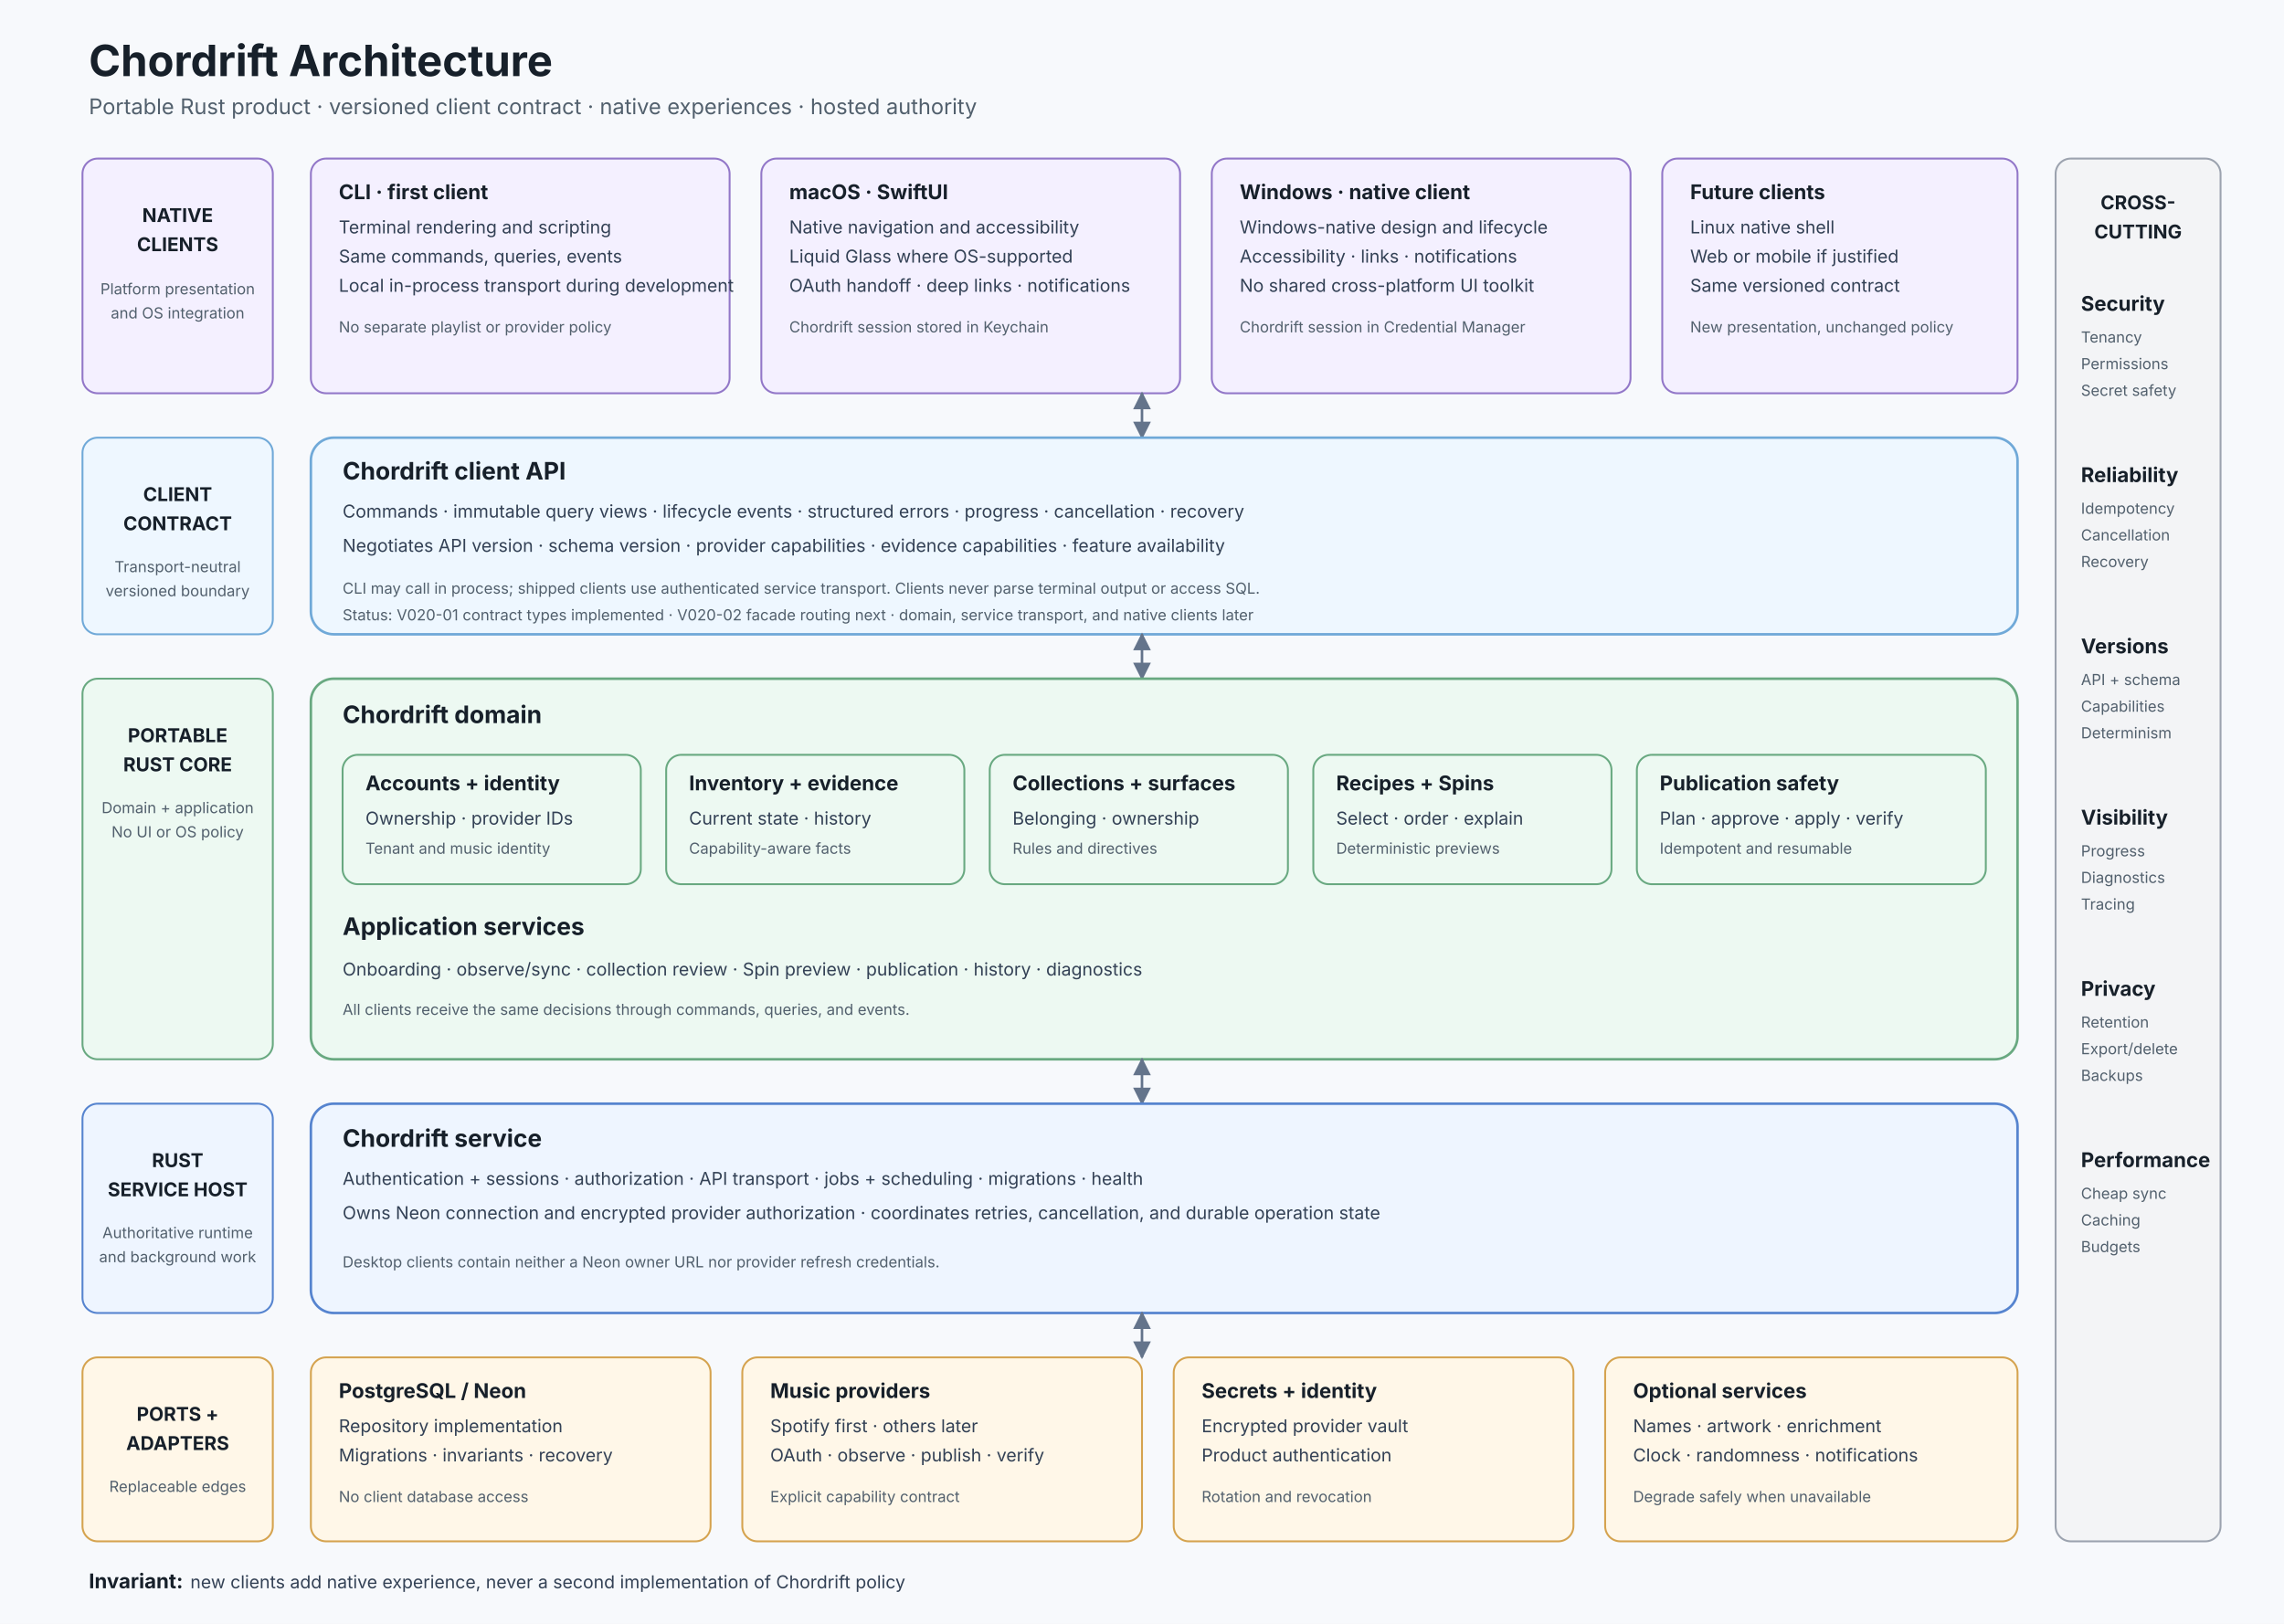
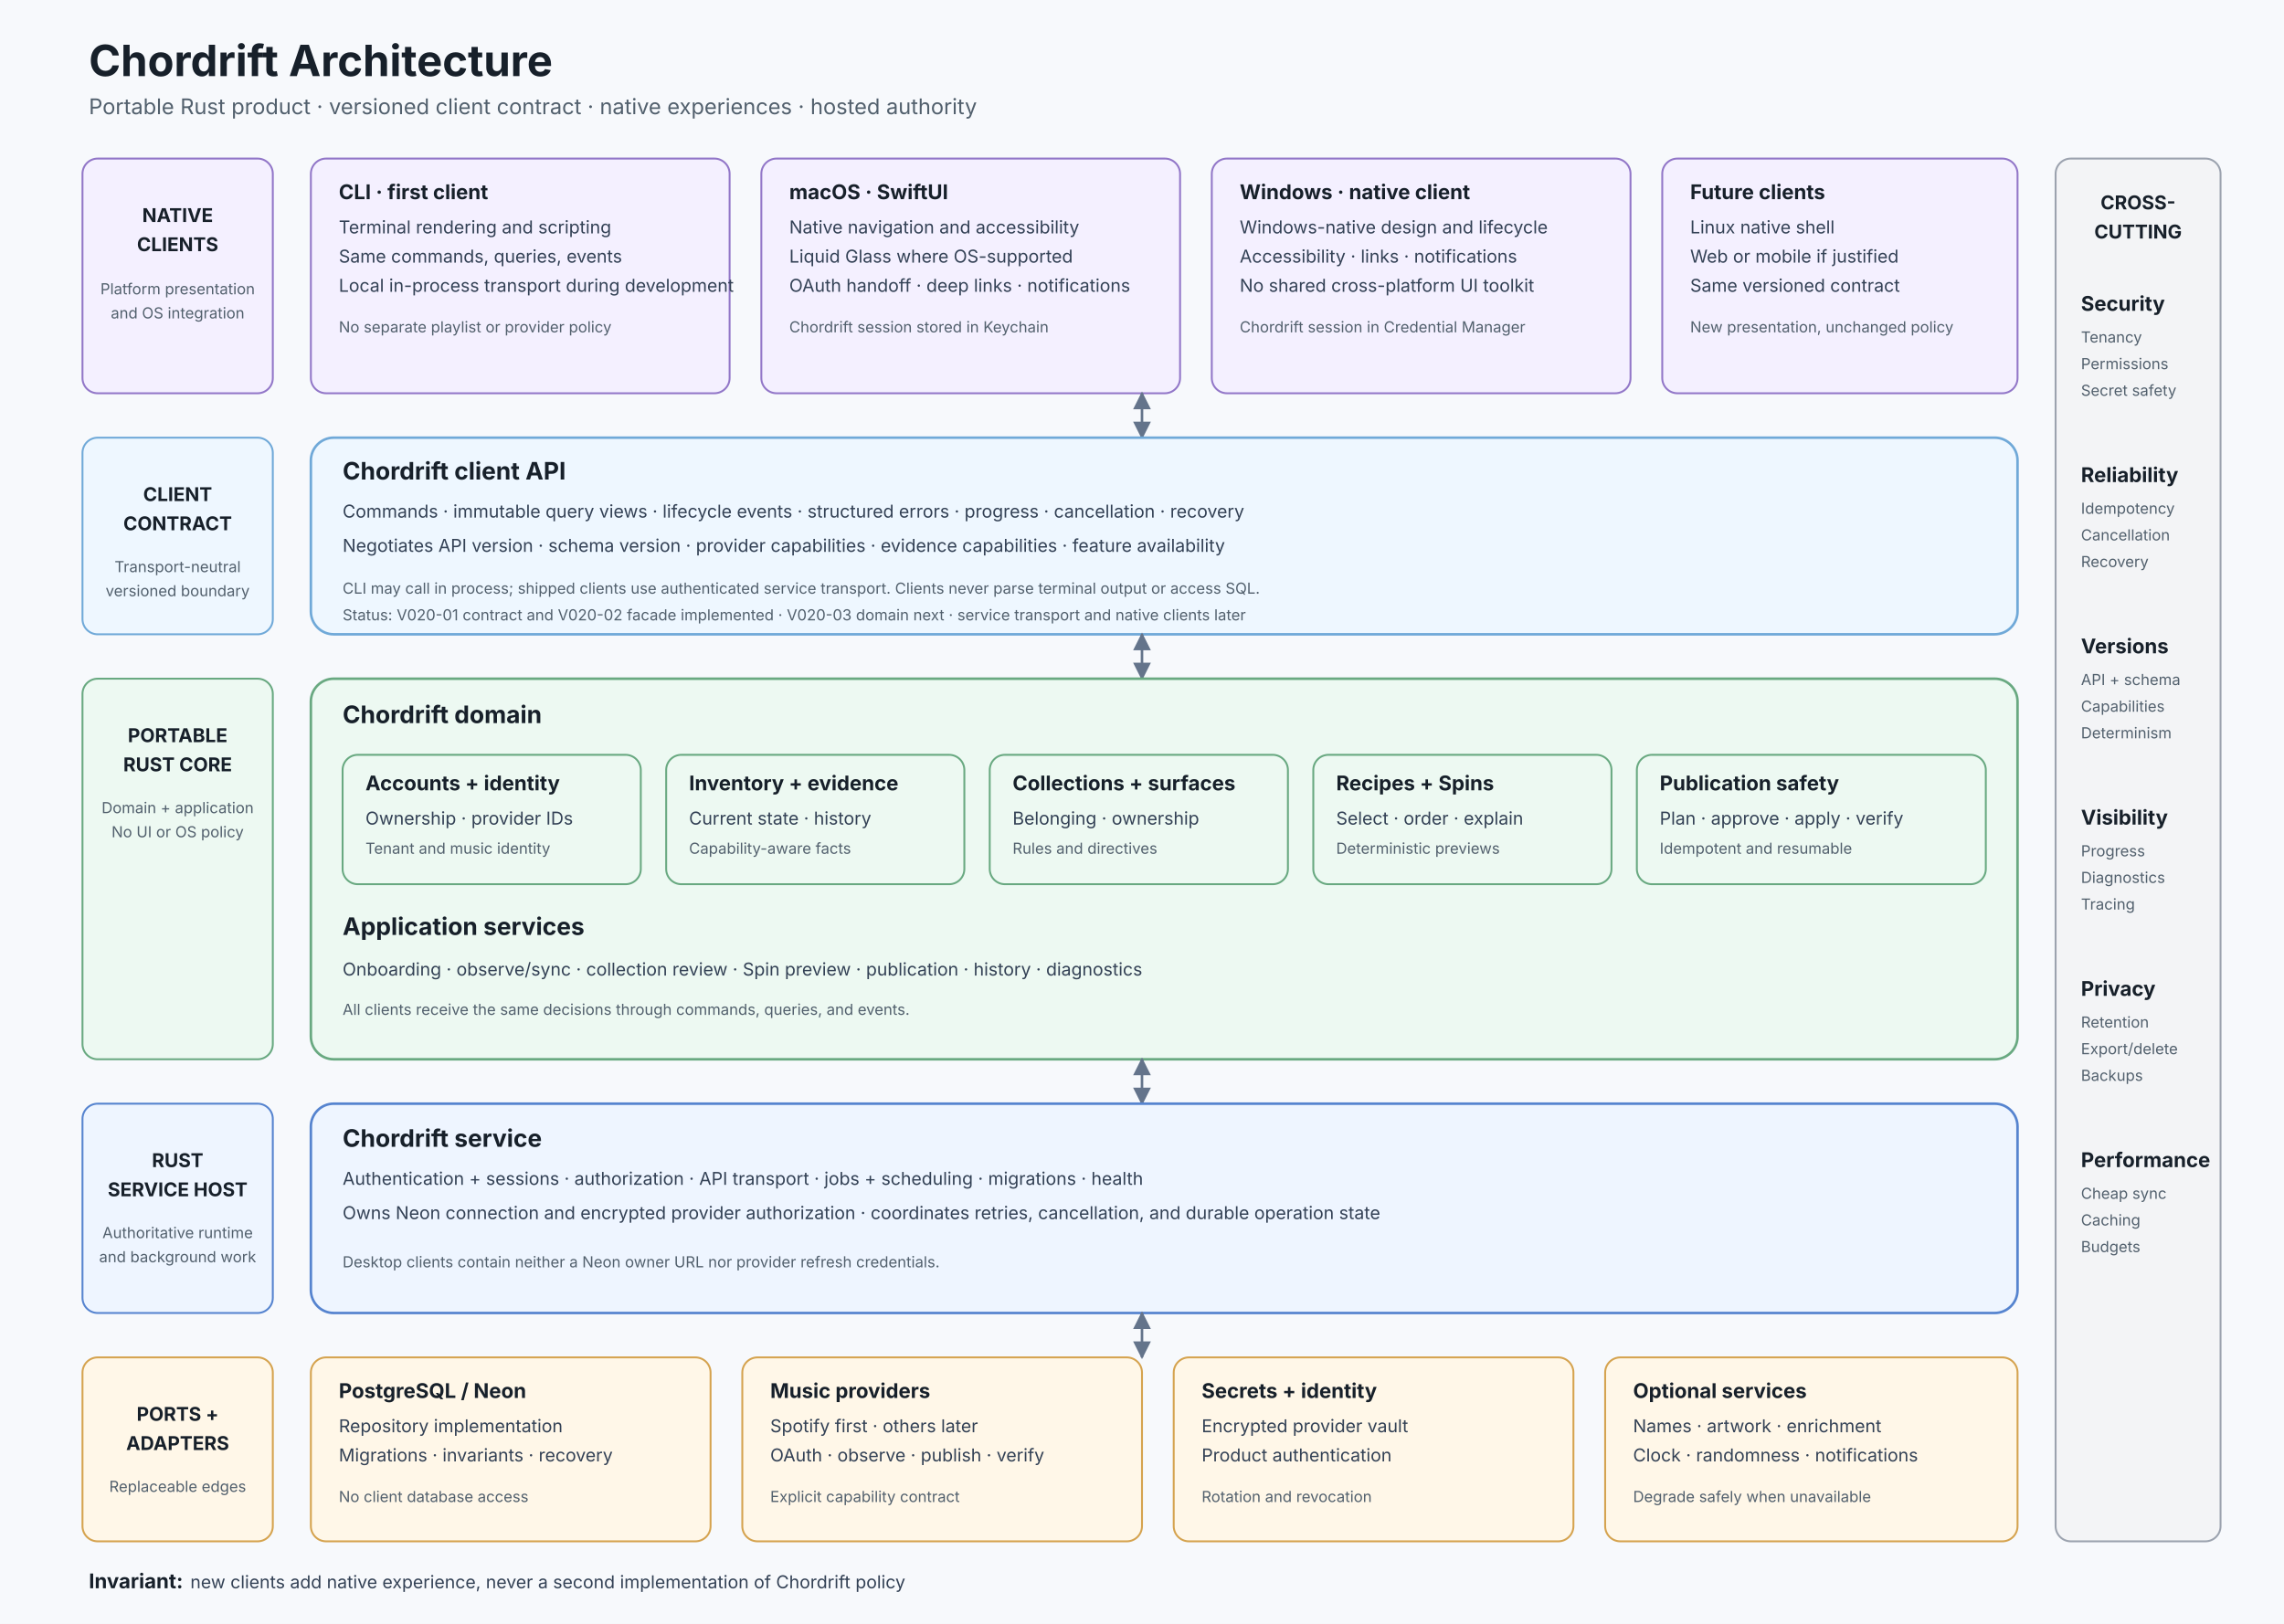
<svg xmlns="http://www.w3.org/2000/svg" width="1800" height="1280" viewBox="0 0 1800 1280" role="img" aria-labelledby="title desc">
  <defs>
    <style>
      text { font-family: ui-sans-serif, -apple-system, BlinkMacSystemFont, "Segoe UI", sans-serif; fill: #17202a; }
      .title { font-size: 34px; font-weight: 700; }
      .subtitle { font-size: 17px; fill: #52606d; }
      .section { font-size: 19px; font-weight: 700; }
      .label { font-size: 16px; font-weight: 700; }
      .body { font-size: 14px; fill: #334155; }
      .small { font-size: 12px; fill: #52606d; }
      .layer-label { font-size: 15px; font-weight: 700; text-anchor: middle; }
      .panel { fill: #ffffff; stroke: #cbd5e1; stroke-width: 2; rx: 18; }
      .node { fill: #f8fafc; stroke: #cbd5e1; stroke-width: 1.5; rx: 12; }
      .client { fill: #f4f0ff; stroke: #9277c8; }
      .contract { fill: #eef7ff; stroke: #70a9d8; }
      .core { fill: #edf9f2; stroke: #69a981; }
      .service { fill: #eef5ff; stroke: #5684cf; }
      .adapter { fill: #fff7e8; stroke: #d5a34f; }
      .cross { fill: #f3f4f6; stroke: #9ca3af; }
      .arrow { fill: none; stroke: #64748b; stroke-width: 2; marker-end: url(#arrow); }
      .both { fill: none; stroke: #64748b; stroke-width: 2; marker-start: url(#arrow); marker-end: url(#arrow); }
    </style>
    <marker id="arrow" viewBox="0 0 10 10" refX="9" refY="5" markerWidth="7" markerHeight="7" orient="auto-start-reverse">
      <path d="M 0 0 L 10 5 L 0 10 z" fill="#64748b" />
    </marker>
  </defs>
  <rect width="1800" height="1280" fill="#f7f9fc" />
  <text x="70" y="60" class="title">Chordrift Architecture</text>
  <text x="70" y="90" class="subtitle">Portable Rust product · versioned client contract · native experiences · hosted authority</text>
  <rect x="65" y="125" width="150" height="185" class="node client" />
  <text x="140" y="175" class="layer-label">NATIVE</text>
  <text x="140" y="198" class="layer-label">CLIENTS</text>
  <text x="140" y="232" class="small" text-anchor="middle">Platform presentation</text>
  <text x="140" y="251" class="small" text-anchor="middle">and OS integration</text>
  <rect x="245" y="125" width="330" height="185" class="node client" />
  <text x="267" y="157" class="label">CLI · first client</text>
  <text x="267" y="184" class="body">Terminal rendering and scripting</text>
  <text x="267" y="207" class="body">Same commands, queries, events</text>
  <text x="267" y="230" class="body">Local in-process transport during development</text>
  <text x="267" y="262" class="small">No separate playlist or provider policy</text>
  <rect x="600" y="125" width="330" height="185" class="node client" />
  <text x="622" y="157" class="label">macOS · SwiftUI</text>
  <text x="622" y="184" class="body">Native navigation and accessibility</text>
  <text x="622" y="207" class="body">Liquid Glass where OS-supported</text>
  <text x="622" y="230" class="body">OAuth handoff · deep links · notifications</text>
  <text x="622" y="262" class="small">Chordrift session stored in Keychain</text>
  <rect x="955" y="125" width="330" height="185" class="node client" />
  <text x="977" y="157" class="label">Windows · native client</text>
  <text x="977" y="184" class="body">Windows-native design and lifecycle</text>
  <text x="977" y="207" class="body">Accessibility · links · notifications</text>
  <text x="977" y="230" class="body">No shared cross-platform UI toolkit</text>
  <text x="977" y="262" class="small">Chordrift session in Credential Manager</text>
  <rect x="1310" y="125" width="280" height="185" class="node client" />
  <text x="1332" y="157" class="label">Future clients</text>
  <text x="1332" y="184" class="body">Linux native shell</text>
  <text x="1332" y="207" class="body">Web or mobile if justified</text>
  <text x="1332" y="230" class="body">Same versioned contract</text>
  <text x="1332" y="262" class="small">New presentation, unchanged policy</text>
  <path d="M900 310 V345" class="both" />
  <rect x="65" y="345" width="150" height="155" class="node contract" />
  <text x="140" y="395" class="layer-label">CLIENT</text>
  <text x="140" y="418" class="layer-label">CONTRACT</text>
  <text x="140" y="451" class="small" text-anchor="middle">Transport-neutral</text>
  <text x="140" y="470" class="small" text-anchor="middle">versioned boundary</text>
  <rect x="245" y="345" width="1345" height="155" class="panel contract" />
  <text x="270" y="378" class="section">Chordrift client API</text>
  <text x="270" y="408" class="body">Commands · immutable query views · lifecycle events · structured errors · progress · cancellation · recovery</text>
  <text x="270" y="435" class="body">Negotiates API version · schema version · provider capabilities · evidence capabilities · feature availability</text>
  <text x="270" y="468" class="small">CLI may call in process; shipped clients use authenticated service transport. Clients never parse terminal output or access SQL.</text>
-   <text x="270" y="489" class="small">Status: V020-01 contract types implemented · V020-02 facade routing next · domain, service transport, and native clients later</text>
+   <text x="270" y="489" class="small">Status: V020-01 contract and V020-02 facade implemented · V020-03 domain next · service transport and native clients later</text>
  <path d="M900 500 V535" class="both" />
  <rect x="65" y="535" width="150" height="300" class="node core" />
  <text x="140" y="585" class="layer-label">PORTABLE</text>
  <text x="140" y="608" class="layer-label">RUST CORE</text>
  <text x="140" y="641" class="small" text-anchor="middle">Domain + application</text>
  <text x="140" y="660" class="small" text-anchor="middle">No UI or OS policy</text>
  <rect x="245" y="535" width="1345" height="300" class="panel core" />
  <text x="270" y="570" class="section">Chordrift domain</text>
  <rect x="270" y="595" width="235" height="102" class="node core" />
  <text x="288" y="623" class="label">Accounts + identity</text>
  <text x="288" y="650" class="body">Ownership · provider IDs</text>
  <text x="288" y="673" class="small">Tenant and music identity</text>
  <rect x="525" y="595" width="235" height="102" class="node core" />
  <text x="543" y="623" class="label">Inventory + evidence</text>
  <text x="543" y="650" class="body">Current state · history</text>
  <text x="543" y="673" class="small">Capability-aware facts</text>
  <rect x="780" y="595" width="235" height="102" class="node core" />
  <text x="798" y="623" class="label">Collections + surfaces</text>
  <text x="798" y="650" class="body">Belonging · ownership</text>
  <text x="798" y="673" class="small">Rules and directives</text>
  <rect x="1035" y="595" width="235" height="102" class="node core" />
  <text x="1053" y="623" class="label">Recipes + Spins</text>
  <text x="1053" y="650" class="body">Select · order · explain</text>
  <text x="1053" y="673" class="small">Deterministic previews</text>
  <rect x="1290" y="595" width="275" height="102" class="node core" />
  <text x="1308" y="623" class="label">Publication safety</text>
  <text x="1308" y="650" class="body">Plan · approve · apply · verify</text>
  <text x="1308" y="673" class="small">Idempotent and resumable</text>
  <text x="270" y="737" class="section">Application services</text>
  <text x="270" y="769" class="body">Onboarding · observe/sync · collection review · Spin preview · publication · history · diagnostics</text>
  <text x="270" y="800" class="small">All clients receive the same decisions through commands, queries, and events.</text>
  <path d="M900 835 V870" class="both" />
  <rect x="65" y="870" width="150" height="165" class="node service" />
  <text x="140" y="920" class="layer-label">RUST</text>
  <text x="140" y="943" class="layer-label">SERVICE HOST</text>
  <text x="140" y="976" class="small" text-anchor="middle">Authoritative runtime</text>
  <text x="140" y="995" class="small" text-anchor="middle">and background work</text>
  <rect x="245" y="870" width="1345" height="165" class="panel service" />
  <text x="270" y="904" class="section">Chordrift service</text>
  <text x="270" y="934" class="body">Authentication + sessions · authorization · API transport · jobs + scheduling · migrations · health</text>
  <text x="270" y="961" class="body">Owns Neon connection and encrypted provider authorization · coordinates retries, cancellation, and durable operation state</text>
  <text x="270" y="999" class="small">Desktop clients contain neither a Neon owner URL nor provider refresh credentials.</text>
  <path d="M900 1035 V1070" class="both" />
  <rect x="65" y="1070" width="150" height="145" class="node adapter" />
  <text x="140" y="1120" class="layer-label">PORTS +</text>
  <text x="140" y="1143" class="layer-label">ADAPTERS</text>
  <text x="140" y="1176" class="small" text-anchor="middle">Replaceable edges</text>
  <rect x="245" y="1070" width="315" height="145" class="node adapter" />
  <text x="267" y="1102" class="label">PostgreSQL / Neon</text>
  <text x="267" y="1129" class="body">Repository implementation</text>
  <text x="267" y="1152" class="body">Migrations · invariants · recovery</text>
  <text x="267" y="1184" class="small">No client database access</text>
  <rect x="585" y="1070" width="315" height="145" class="node adapter" />
  <text x="607" y="1102" class="label">Music providers</text>
  <text x="607" y="1129" class="body">Spotify first · others later</text>
  <text x="607" y="1152" class="body">OAuth · observe · publish · verify</text>
  <text x="607" y="1184" class="small">Explicit capability contract</text>
  <rect x="925" y="1070" width="315" height="145" class="node adapter" />
  <text x="947" y="1102" class="label">Secrets + identity</text>
  <text x="947" y="1129" class="body">Encrypted provider vault</text>
  <text x="947" y="1152" class="body">Product authentication</text>
  <text x="947" y="1184" class="small">Rotation and revocation</text>
  <rect x="1265" y="1070" width="325" height="145" class="node adapter" />
  <text x="1287" y="1102" class="label">Optional services</text>
  <text x="1287" y="1129" class="body">Names · artwork · enrichment</text>
  <text x="1287" y="1152" class="body">Clock · randomness · notifications</text>
  <text x="1287" y="1184" class="small">Degrade safely when unavailable</text>
  <rect x="1620" y="125" width="130" height="1090" class="node cross" />
  <text x="1685" y="165" class="layer-label">CROSS-</text>
  <text x="1685" y="188" class="layer-label">CUTTING</text>
  <text x="1640" y="245" class="label">Security</text>
  <text x="1640" y="270" class="small">Tenancy</text>
  <text x="1640" y="291" class="small">Permissions</text>
  <text x="1640" y="312" class="small">Secret safety</text>
  <text x="1640" y="380" class="label">Reliability</text>
  <text x="1640" y="405" class="small">Idempotency</text>
  <text x="1640" y="426" class="small">Cancellation</text>
  <text x="1640" y="447" class="small">Recovery</text>
  <text x="1640" y="515" class="label">Versions</text>
  <text x="1640" y="540" class="small">API + schema</text>
  <text x="1640" y="561" class="small">Capabilities</text>
  <text x="1640" y="582" class="small">Determinism</text>
  <text x="1640" y="650" class="label">Visibility</text>
  <text x="1640" y="675" class="small">Progress</text>
  <text x="1640" y="696" class="small">Diagnostics</text>
  <text x="1640" y="717" class="small">Tracing</text>
  <text x="1640" y="785" class="label">Privacy</text>
  <text x="1640" y="810" class="small">Retention</text>
  <text x="1640" y="831" class="small">Export/delete</text>
  <text x="1640" y="852" class="small">Backups</text>
  <text x="1640" y="920" class="label">Performance</text>
  <text x="1640" y="945" class="small">Cheap sync</text>
  <text x="1640" y="966" class="small">Caching</text>
  <text x="1640" y="987" class="small">Budgets</text>
  <text x="70" y="1252" class="label">Invariant:</text>
  <text x="150" y="1252" class="body">new clients add native experience, never a second implementation of Chordrift policy</text>
</svg>
